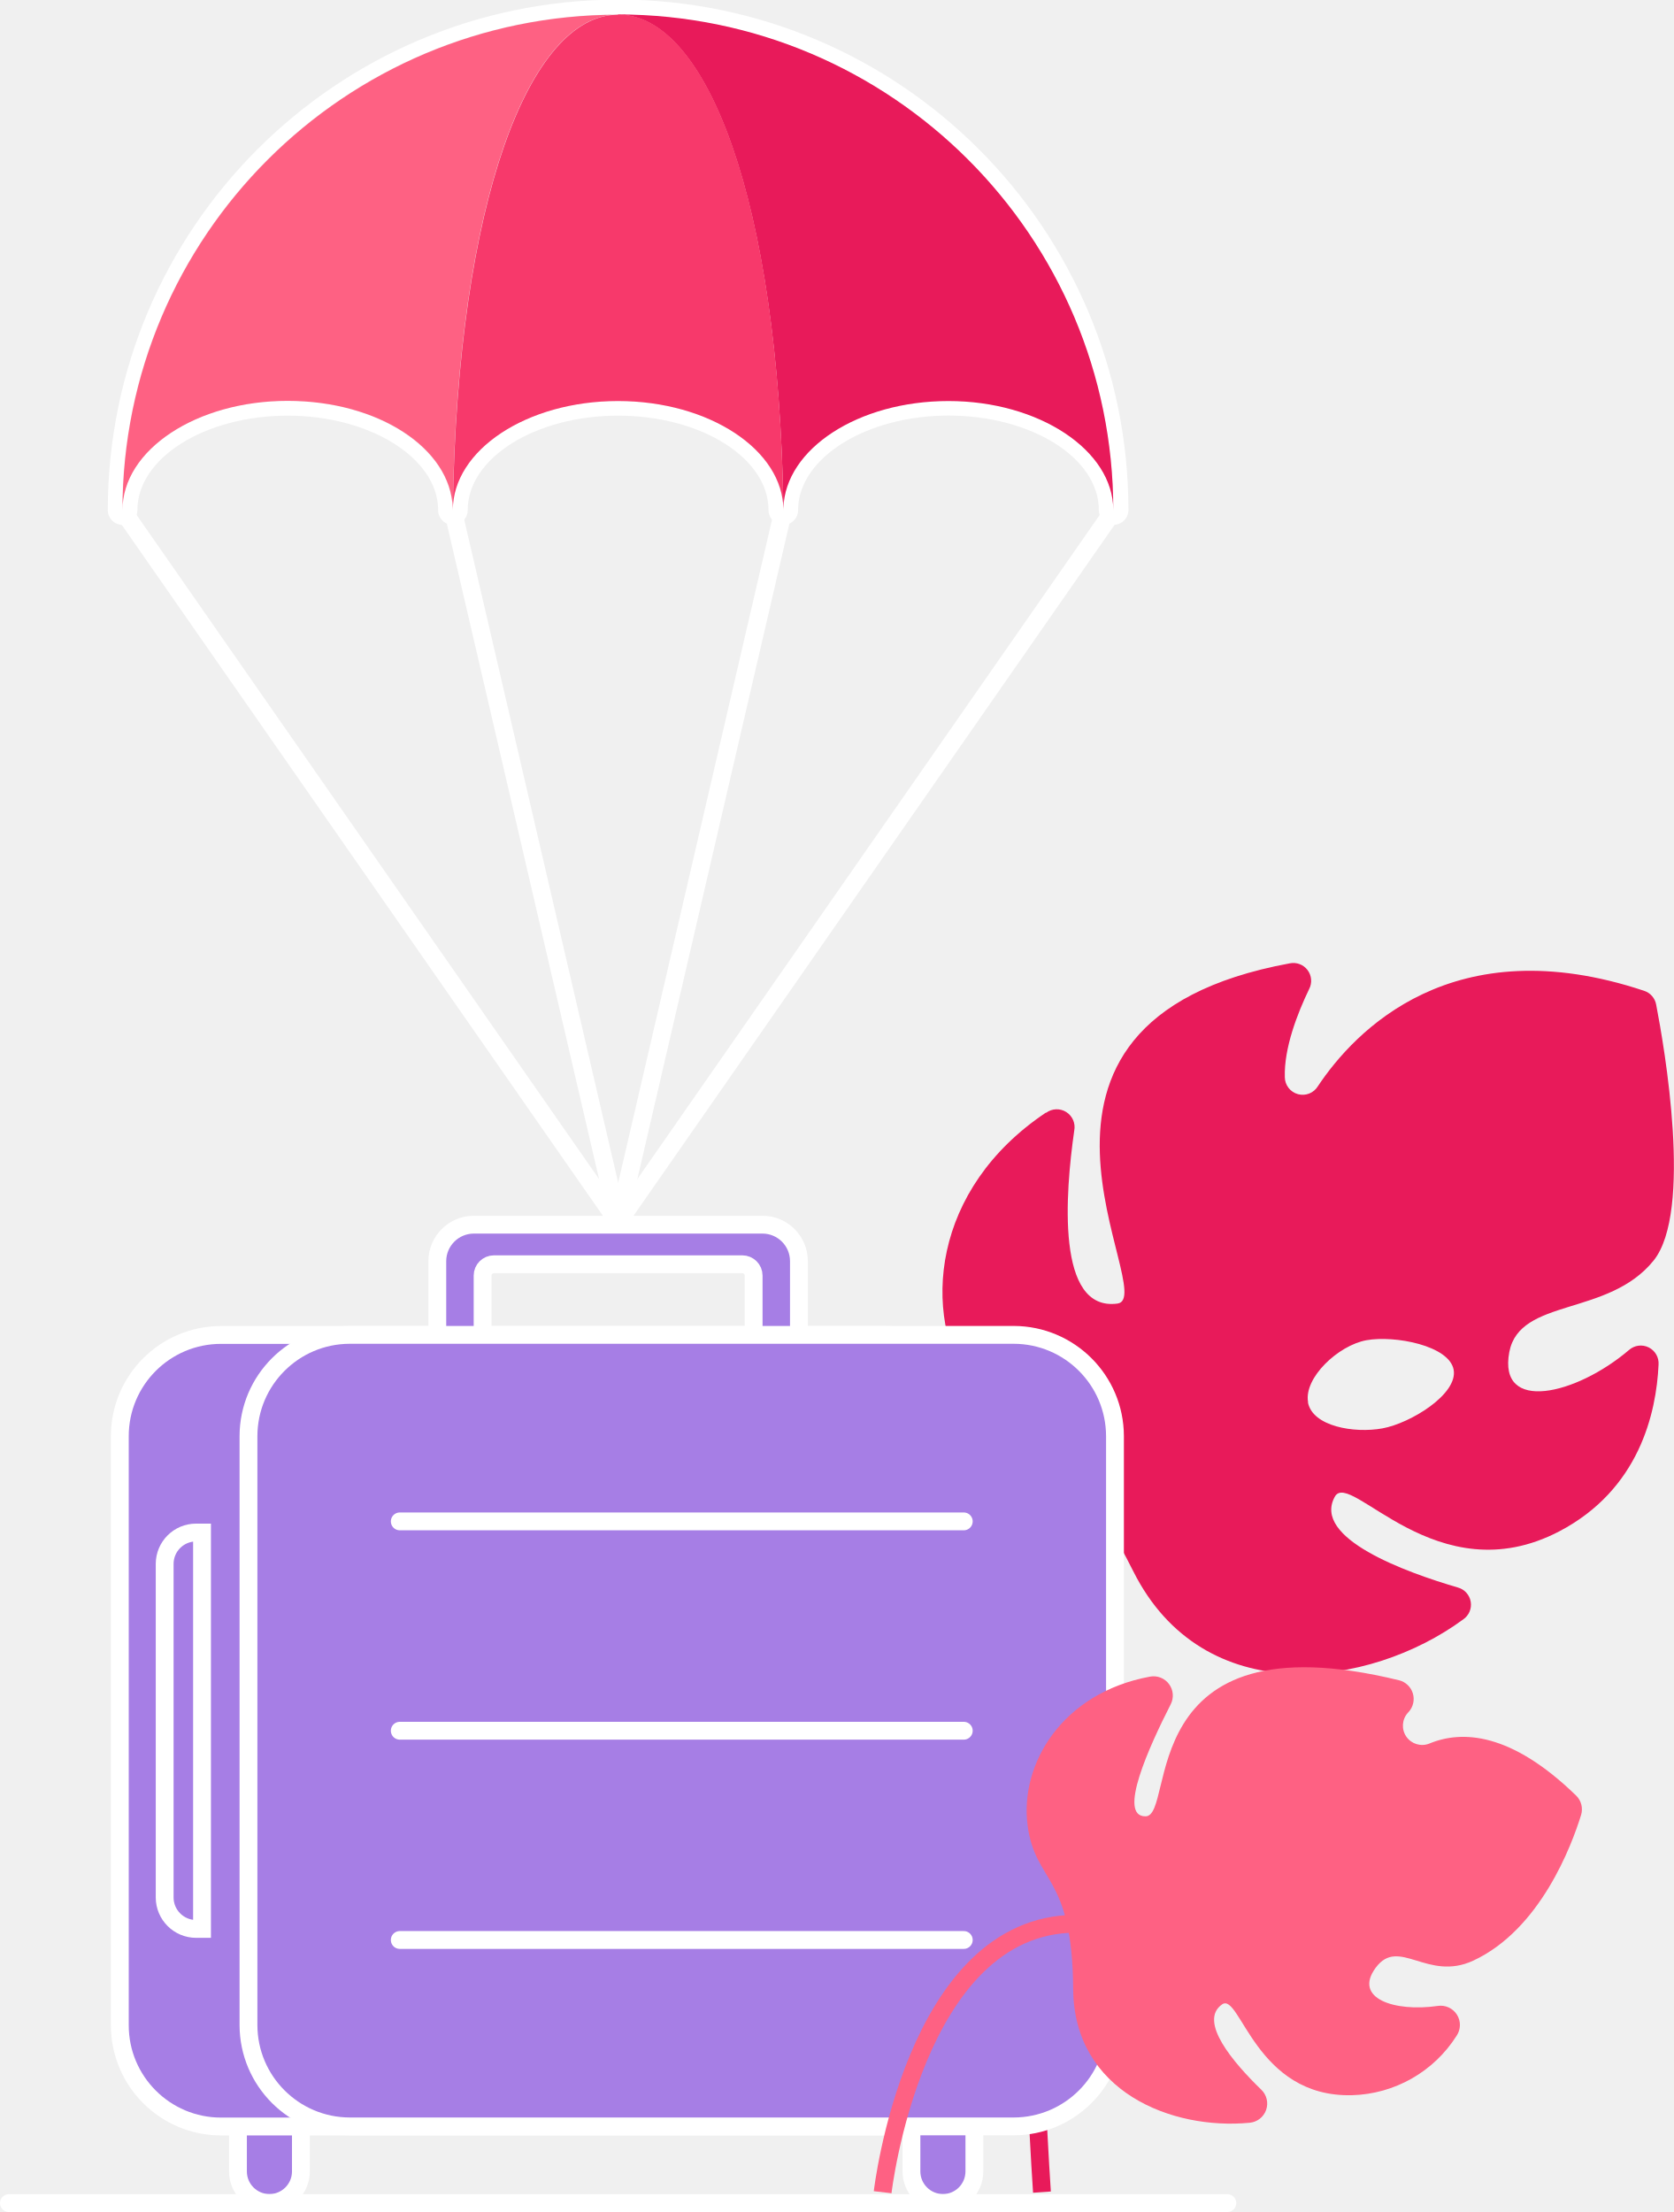
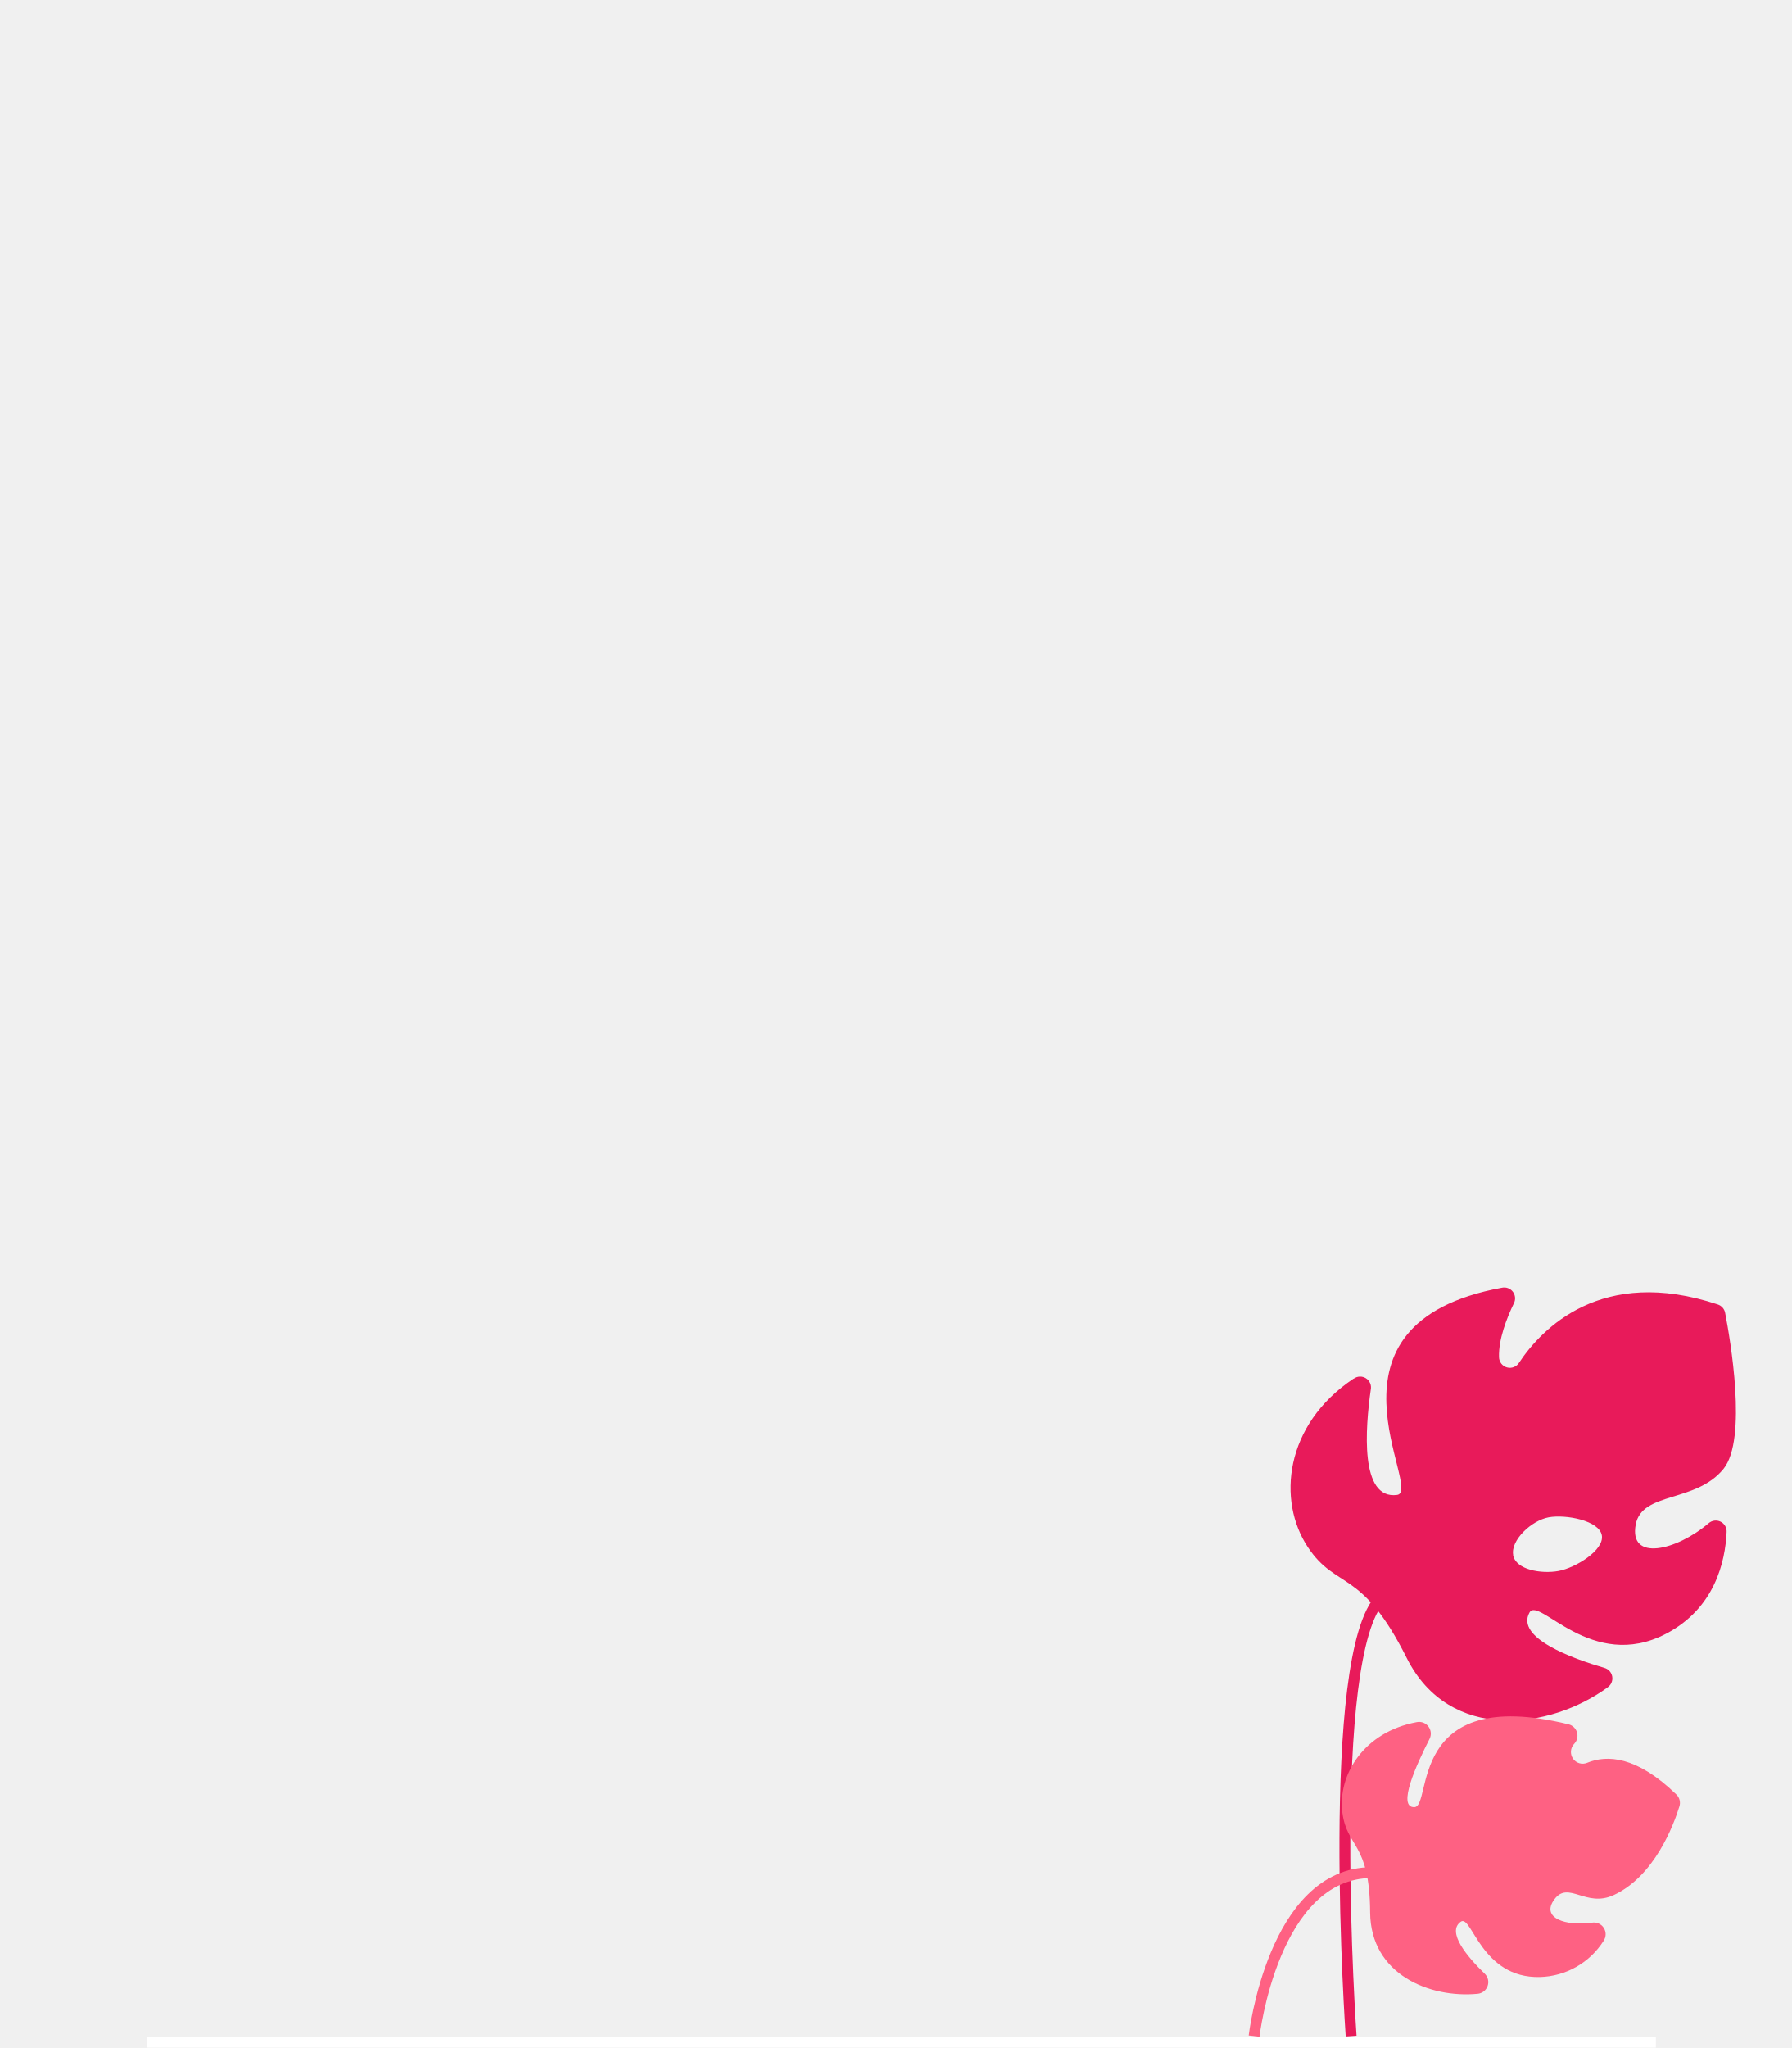
- <svg xmlns="http://www.w3.org/2000/svg" viewBox="0 0 187.75 248.1">
-   <path d="M263.47,206.6a2,2,0,0,1,3.15,2c-1,7-2.07,20.33,4.85,19.4,4.94-.66-16.65-31.53,19.32-38.16a2,2,0,0,1,2.18,2.88c-1.32,2.74-2.83,6.62-2.73,9.9a2,2,0,0,0,3.71,1c4.1-6.15,15.1-17.86,36.59-10.7a2,2,0,0,1,1.35,1.54c0.93,4.8,4.13,23.24-.29,28.72-5.09,6.31-15,4.14-16.18,10.25-1.3,6.91,7.51,4.82,13.42-.22a2,2,0,0,1,3.32,1.64c-0.25,5.45-2.18,14-11.12,18.69-13.78,7.21-23.48-7-25.19-3.88-2.59,4.66,7.94,8.47,13.78,10.18a2,2,0,0,1,.61,3.59c-10.52,7.74-29.13,10.28-37-5.41-8.3-16.59-12.93-12.49-18.19-20.38-5.71-8.57-4.33-22.54,8.38-31.05m29.4,32.47c0.5,2.73,5.2,3.51,8.35,2.94s8.47-3.83,8-6.56-6.62-3.9-9.78-3.33-7.05,4.22-6.55,6.95" transform="translate(-146.13 -81.79)" fill="#e81a5a" />
-   <path d="M263,327.66s-4.91-70.27,5.54-80.72" transform="translate(-146.13 -81.79)" fill="none" stroke="#e81a5a" stroke-miterlimit="10" stroke-width="2" />
-   <path d="M251.89,328.88a3.54,3.54,0,0,0,3.53-3.53v-5.07a3.53,3.53,0,1,0-7.06,0v5.07a3.55,3.55,0,0,0,3.53,3.53" transform="translate(-146.13 -81.79)" fill="#a67ee5" />
-   <path d="M251.89,328.88a3.54,3.54,0,0,0,3.53-3.53v-5.07a3.53,3.53,0,1,0-7.06,0v5.07A3.55,3.55,0,0,0,251.89,328.88Z" transform="translate(-146.13 -81.79)" fill="none" stroke="#fff" stroke-miterlimit="10" stroke-width="2" />
-   <path d="M176.35,328.88a3.54,3.54,0,0,0,3.53-3.53v-5.07a3.53,3.53,0,1,0-7.06,0v5.07a3.54,3.54,0,0,0,3.53,3.53" transform="translate(-146.13 -81.79)" fill="#a67ee5" />
-   <path d="M176.35,328.88a3.54,3.54,0,0,0,3.53-3.53v-5.07a3.53,3.53,0,1,0-7.06,0v5.07A3.54,3.54,0,0,0,176.35,328.88Z" transform="translate(-146.13 -81.79)" fill="none" stroke="#fff" stroke-miterlimit="10" stroke-width="2" />
-   <path d="M170.92,320.29h74.5a11.38,11.38,0,0,0,11.35-11.35V242.86a11.38,11.38,0,0,0-11.35-11.35h-74.5a11.38,11.38,0,0,0-11.35,11.35v66.08a11.38,11.38,0,0,0,11.35,11.35" transform="translate(-146.13 -81.79)" fill="#a67ee5" />
-   <rect x="13.44" y="149.73" width="97.2" height="88.78" rx="11.35" ry="11.35" fill="none" stroke="#fff" stroke-miterlimit="10" stroke-width="2" />
-   <path d="M199.26,219.15h32.4a4.09,4.09,0,0,1,4.08,4.08v16a1.19,1.19,0,0,1-1.19,1.19h-2.7a1.19,1.19,0,0,1-1.19-1.19V224.86a1.27,1.27,0,0,0-1.27-1.27H201.53a1.27,1.27,0,0,0-1.27,1.27v14.38a1.19,1.19,0,0,1-1.19,1.19h-2.7a1.19,1.19,0,0,1-1.19-1.19v-16a4.1,4.1,0,0,1,4.09-4.08" transform="translate(-146.13 -81.79)" fill="#a67ee5" />
-   <path d="M199.26,219.15h32.4a4.09,4.09,0,0,1,4.08,4.08v16a1.19,1.19,0,0,1-1.19,1.19h-2.7a1.19,1.19,0,0,1-1.19-1.19V224.86a1.27,1.27,0,0,0-1.27-1.27H201.53a1.27,1.27,0,0,0-1.27,1.27v14.38a1.19,1.19,0,0,1-1.19,1.19h-2.7a1.19,1.19,0,0,1-1.19-1.19v-16A4.1,4.1,0,0,1,199.26,219.15Z" transform="translate(-146.13 -81.79)" fill="none" stroke="#fff" stroke-miterlimit="10" stroke-width="2" />
-   <path d="M185.34,320.29h74.5a11.38,11.38,0,0,0,11.35-11.35V242.86a11.38,11.38,0,0,0-11.35-11.35h-74.5A11.38,11.38,0,0,0,174,242.86v66.08a11.39,11.39,0,0,0,11.35,11.35" transform="translate(-146.13 -81.79)" fill="#a67ee5" />
-   <path d="M185.34,320.29h74.5a11.38,11.38,0,0,0,11.35-11.35V242.86a11.38,11.38,0,0,0-11.35-11.35h-74.5A11.38,11.38,0,0,0,174,242.86v66.08A11.39,11.39,0,0,0,185.34,320.29Z" transform="translate(-146.13 -81.79)" fill="none" stroke="#fff" stroke-miterlimit="10" stroke-width="2" />
-   <line x1="108.1" y1="170.64" x2="44.84" y2="170.64" fill="none" stroke="#fff" stroke-linecap="round" stroke-miterlimit="10" stroke-width="2" />
-   <line x1="108.1" y1="194.12" x2="44.84" y2="194.12" fill="none" stroke="#fff" stroke-linecap="round" stroke-miterlimit="10" stroke-width="2" />
-   <line x1="108.1" y1="217.59" x2="44.84" y2="217.59" fill="none" stroke="#fff" stroke-linecap="round" stroke-miterlimit="10" stroke-width="2" />
-   <path d="M168.12,253.68h0.67v44.46h-0.67a3.53,3.53,0,0,1-3.52-3.51V257.2a3.52,3.52,0,0,1,3.52-3.52" transform="translate(-146.13 -81.79)" fill="#a67ee5" />
-   <path d="M168.12,253.68h0.67v44.46h-0.67a3.53,3.53,0,0,1-3.52-3.51V257.2A3.52,3.52,0,0,1,168.12,253.68Z" transform="translate(-146.13 -81.79)" fill="none" stroke="#fff" stroke-miterlimit="10" stroke-width="2" />
-   <line x1="69.34" y1="137.08" x2="13.75" y2="57.25" fill="none" stroke="#fff" stroke-linecap="round" stroke-linejoin="round" stroke-width="2" />
-   <line x1="69.34" y1="137.08" x2="50.8" y2="57.25" fill="none" stroke="#fff" stroke-linecap="round" stroke-linejoin="round" stroke-width="2" />
-   <line x1="87.86" y1="57.25" x2="69.34" y2="137.08" fill="none" stroke="#fff" stroke-linecap="round" stroke-linejoin="round" stroke-width="2" />
-   <line x1="124.92" y1="57.25" x2="69.34" y2="137.08" fill="none" stroke="#fff" stroke-linecap="round" stroke-linejoin="round" stroke-width="2" />
-   <path d="M215.46,83.44A55.58,55.58,0,0,1,271,139c0-6.76-8.3-12.25-18.53-12.25s-18.31,5.35-18.52,12c0,0.08,0,.17,0,0.26,0-6.76-8.3-12.25-18.53-12.25s-18.54,5.49-18.54,12.25c0-.09,0-0.17,0-0.26-0.22-6.64-8.42-12-18.52-12s-18.52,5.49-18.52,12.25a55.58,55.58,0,0,1,55.59-55.59m0-1.66A57.31,57.31,0,0,0,158.22,139a1.66,1.66,0,1,0,3.32,0c0-5.84,7.57-10.59,16.87-10.59,9.11,0,16.68,4.66,16.86,10.38V139a1.66,1.66,0,0,0,3.32,0c0-5.84,7.57-10.59,16.87-10.59s16.87,4.75,16.87,10.59a1.66,1.66,0,0,0,3.32,0v-0.21c0.18-5.73,7.74-10.39,16.86-10.39,9.3,0,16.87,4.75,16.87,10.59a1.66,1.66,0,1,0,3.32,0,57.3,57.3,0,0,0-57.23-57.25" transform="translate(-146.13 -81.79)" fill="#fff" />
-   <path d="M215.46,83.44c9.92,0,18,20.9,18.54,55.33,0.21-6.65,8.41-12,18.52-12S271,132.27,271,139a55.59,55.59,0,0,0-55.59-55.59" transform="translate(-146.13 -81.79)" fill="#e81a5a" />
-   <path d="M215.45,83.44A55.58,55.58,0,0,0,159.87,139c0-6.76,8.3-12.25,18.52-12.25s18.3,5.35,18.52,12c0.52-34.43,8.61-55.32,18.53-55.32" transform="translate(-146.13 -81.79)" fill="#fe6183" />
-   <path d="M215.46,83.44c-9.93,0-18,20.9-18.54,55.32,0,0.09,0,.17,0,0.26,0-6.76,8.3-12.25,18.53-12.25S234,132.27,234,139c0-.09,0-0.17,0-0.26-0.51-34.43-8.6-55.33-18.52-55.33" transform="translate(-146.13 -81.79)" fill="#f7396b" />
-   <path d="M322.92,283.19a2.15,2.15,0,0,1,.55,2.17c-1.06,3.43-4.58,12.85-12.1,16.34-5.14,2.38-8.33-2.7-10.92.77s2.1,5,6.92,4.31a2.16,2.16,0,0,1,2.14,3.34,14.34,14.34,0,0,1-11.73,6.67c-10.84.27-12.55-11.58-14.57-10.19-2.72,1.89,1.27,6.55,4.39,9.57a2.16,2.16,0,0,1-1.3,3.71c-8.76.84-19.72-3.51-19.8-15-0.08-12.94-4.25-11.8-5.11-18.35-0.91-6.88,3.88-14.88,13.74-16.69a2.16,2.16,0,0,1,2.31,3.11c-2.41,4.73-6,12.6-2.82,12.56,3.46,0-1.58-22.58,28.43-15.26a2.16,2.16,0,0,1,1.09,3.54l-0.1.11a2.16,2.16,0,0,0,2.41,3.45c3.66-1.52,9.16-1.27,16.47,5.84" transform="translate(-146.13 -81.79)" fill="#fe6183" />
-   <path d="M245.13,327.67s3.48-30.11,21.7-30.11" transform="translate(-146.13 -81.79)" fill="none" stroke="#fe6183" stroke-miterlimit="10" stroke-width="2" />
-   <line x1="1" y1="247.1" x2="137.66" y2="247.1" fill="none" stroke="#fff" stroke-linecap="round" stroke-miterlimit="10" stroke-width="2" />
+ <svg xmlns="http://www.w3.org/2000/svg" width="350" height="400" viewBox="0 0 330 175" fill="none">
+   <defs>
+     <path id="moveSuitcase" d="M157.174 49.082C181.364 39.842 186.974 33.242 186.594 28.642C185.354 13.512 116.904 -10.138 74.174 22.082C71.244 24.292 42.514 46.602 45.174 76.082C48.714 115.262 105.004 137.232 120.874 143.432C174.524 164.372 215.304 152.222 222.654 170.612C225.544 177.862 223.434 190.302 201.174 213.082" fill="none" stroke="#000" stroke-miterlimit="10" />
+   </defs>
+   <g id="leaf1">
+     <path style="transform-origin: 75% 100%" d="M249.34 152.82C249.665 152.58 250.054 152.444 250.458 152.43C250.861 152.415 251.26 152.524 251.601 152.74C251.942 152.956 252.209 153.271 252.368 153.642C252.526 154.013 252.569 154.424 252.49 154.82C251.49 161.82 250.42 175.15 257.34 174.22C262.28 173.56 240.69 142.69 276.66 136.06C277.032 135.982 277.418 136.011 277.773 136.145C278.129 136.278 278.439 136.51 278.667 136.813C278.896 137.116 279.034 137.478 279.064 137.856C279.095 138.235 279.017 138.614 278.84 138.95C277.52 141.69 276.01 145.56 276.11 148.85C276.118 149.283 276.266 149.702 276.533 150.044C276.8 150.386 277.171 150.632 277.589 150.744C278.008 150.857 278.452 150.831 278.854 150.67C279.256 150.508 279.595 150.221 279.82 149.85C283.92 143.7 294.92 131.99 316.41 139.15C316.753 139.261 317.059 139.463 317.297 139.734C317.535 140.005 317.695 140.335 317.76 140.69C318.69 145.49 321.89 163.93 317.47 169.41C312.38 175.72 302.47 173.55 301.29 179.66C299.99 186.57 308.8 184.48 314.71 179.44C315.008 179.177 315.377 179.008 315.77 178.956C316.164 178.903 316.565 178.969 316.921 179.145C317.277 179.321 317.573 179.599 317.77 179.943C317.968 180.288 318.058 180.684 318.03 181.08C317.78 186.53 315.85 195.08 306.91 199.77C293.13 206.98 283.43 192.77 281.72 195.89C279.13 200.55 289.66 204.36 295.5 206.07C295.871 206.168 296.206 206.371 296.465 206.654C296.725 206.938 296.896 207.29 296.961 207.669C297.025 208.047 296.979 208.436 296.828 208.789C296.677 209.143 296.428 209.445 296.11 209.66C285.59 217.4 266.98 219.94 259.11 204.25C250.81 187.66 246.18 191.76 240.92 183.87C235.21 175.3 236.59 161.33 249.3 152.82H249.34ZM278.7 185.29C279.2 188.02 283.9 188.8 287.05 188.23C290.2 187.66 295.52 184.4 295.05 181.67C294.58 178.94 288.43 177.77 285.27 178.34C282.11 178.91 278.22 182.56 278.72 185.29" fill="#E81A5A">
+       <animateTransform attributeName="transform" type="rotate" values="0; -3; 2; -1; 1; 0" keySplines=".19,.88,.68,.96;                     .19,.88,.68,.96;                     .19,.88,.68,.96;                     .19,.88,.68,.96;                     .19,.88,.68,.96" dur="3s" repeatCount="indefinite" />
+     </path>
+     <path d="M248.87 273.88C248.87 273.88 243.96 203.61 254.41 193.16" stroke="#E81A5A" stroke-width="2" stroke-miterlimit="10" />
+   </g>
+   <g id="clouds" style="opacity: 0" transform="translate(50, 0)">
+     <path d="M51.31 23.72H91.08" stroke="white" stroke-width="2" stroke-miterlimit="10" stroke-linecap="round" />
+     <path d="M71.09 13.45H43.73C43.73 10.161 42.424 7.007 40.098 4.682C37.773 2.356 34.619 1.05 31.33 1.05C28.041 1.05 24.887 2.356 22.562 4.682C20.236 7.007 18.93 10.161 18.93 13.45H1" stroke="white" stroke-width="2" stroke-miterlimit="10" stroke-linecap="round" />
+     <path d="M79.35 13.45H101.55" stroke="white" stroke-width="2" stroke-miterlimit="10" stroke-linecap="round" />
+     <path d="M258 91.28H297.78" stroke="white" stroke-width="2" stroke-miterlimit="10" stroke-linecap="round" />
+     <path d="M286.05 81H308.25" stroke="white" stroke-width="2" stroke-miterlimit="10" stroke-linecap="round" />
+     <path d="M221.64 65H202.19C202.068 56.896 199.175 49.078 193.994 42.846C188.812 36.614 181.654 32.344 173.708 30.744C165.763 29.144 157.51 30.312 150.32 34.054C143.131 37.795 137.439 43.885 134.19 51.31C130.247 49.121 125.809 47.982 121.3 48C115.938 48.018 110.705 49.649 106.282 52.681C101.859 55.713 98.451 60.005 96.5 65H81.35C78.565 65 75.894 66.106 73.925 68.075C71.956 70.044 70.85 72.715 70.85 75.5C70.85 78.285 71.956 80.956 73.925 82.925C75.894 84.894 78.565 86 81.35 86H221.65C224.435 86 227.105 84.894 229.075 82.925C231.044 80.956 232.15 78.285 232.15 75.5C232.15 72.715 231.044 70.044 229.075 68.075C227.105 66.106 224.435 65 221.65 65" fill="white" />
+     <animate attributeType="CSS" attributeName="opacity" to="1" dur="0.5s" begin="4.3s" fill="freeze" />
+     <animateTransform id="translateClouds" attributeName="transform" type="translate" to="0,0" dur="0.3s" begin="4.2s" fill="freeze" />
+     <animateTransform id="cloudsTranslateToTop" attributeName="transform" type="translate" to="0,-100" dur="0.5s" begin="moveSuitCase.begin + 0.6s" fill="freeze" />
+     <animate attributeType="CSS" attributeName="opacity" to="0" dur="0.1s" begin="cloudsTranslateToTop.begin + 0.1s" fill="freeze" />
+   </g>
+   <g id="suitcase" transform="scale(0,0)">
+     <g transform="translate(-70,-185)">
+       <path d="M105.76 247.09C106.695 247.087 107.592 246.715 108.253 246.053C108.915 245.392 109.287 244.495 109.29 243.56V238.49C109.29 237.554 108.918 236.656 108.256 235.994C107.594 235.332 106.696 234.96 105.76 234.96C104.824 234.96 103.926 235.332 103.264 235.994C102.602 236.656 102.23 237.554 102.23 238.49V243.56C102.235 244.495 102.609 245.389 103.27 246.05C103.931 246.711 104.825 247.085 105.76 247.09Z" fill="#A67EE5" />
+       <path d="M105.76 247.09C106.695 247.087 107.592 246.715 108.253 246.053C108.915 245.392 109.287 244.495 109.29 243.56V238.49C109.29 237.554 108.918 236.656 108.256 235.994C107.594 235.332 106.696 234.96 105.76 234.96C104.824 234.96 103.926 235.332 103.264 235.994C102.602 236.656 102.23 237.554 102.23 238.49V243.56C102.235 244.495 102.609 245.389 103.27 246.05C103.931 246.711 104.825 247.085 105.76 247.09V247.09Z" stroke="white" stroke-width="2" stroke-miterlimit="10" />
+       <path d="M30.22 247.09C31.155 247.087 32.052 246.715 32.713 246.053C33.375 245.392 33.747 244.495 33.75 243.56V238.49C33.75 237.554 33.378 236.656 32.716 235.994C32.054 235.332 31.156 234.96 30.22 234.96C29.284 234.96 28.386 235.332 27.724 235.994C27.062 236.656 26.69 237.554 26.69 238.49V243.56C26.693 244.495 27.065 245.392 27.727 246.053C28.388 246.715 29.285 247.087 30.22 247.09Z" fill="#A67EE5" />
+       <path d="M30.22 247.09C31.155 247.087 32.052 246.715 32.713 246.053C33.375 245.392 33.747 244.495 33.75 243.56V238.49C33.75 237.554 33.378 236.656 32.716 235.994C32.054 235.332 31.156 234.96 30.22 234.96C29.284 234.96 28.386 235.332 27.724 235.994C27.062 236.656 26.69 237.554 26.69 238.49V243.56C26.693 244.495 27.065 245.392 27.727 246.053C28.388 246.715 29.285 247.087 30.22 247.09V247.09Z" stroke="white" stroke-width="2" stroke-miterlimit="10" />
+       <path d="M24.79 238.5H99.29C102.298 238.492 105.18 237.294 107.307 235.167C109.434 233.04 110.632 230.158 110.64 227.15V161.07C110.632 158.062 109.434 155.18 107.307 153.053C105.18 150.926 102.298 149.728 99.29 149.72H24.79C21.782 149.728 18.9 150.926 16.773 153.053C14.646 155.18 13.448 158.062 13.44 161.07V227.15C13.448 230.158 14.646 233.04 16.773 235.167C18.9 237.294 21.782 238.492 24.79 238.5Z" fill="#A67EE5" />
+       <path d="M99.29 149.73H24.79C18.522 149.73 13.44 154.812 13.44 161.08V227.16C13.44 233.428 18.522 238.51 24.79 238.51H99.29C105.558 238.51 110.64 233.428 110.64 227.16V161.08C110.64 154.812 105.558 149.73 99.29 149.73Z" stroke="white" stroke-width="2" stroke-miterlimit="10" />
+       <path d="M53.13 137.36H85.53C86.611 137.363 87.647 137.793 88.412 138.558C89.177 139.322 89.607 140.359 89.61 141.44V157.44C89.61 157.756 89.485 158.058 89.261 158.281C89.038 158.505 88.736 158.63 88.42 158.63H85.72C85.404 158.63 85.102 158.505 84.879 158.281C84.655 158.058 84.53 157.756 84.53 157.44V143.07C84.53 142.733 84.396 142.41 84.158 142.172C83.92 141.934 83.597 141.8 83.26 141.8H55.4C55.063 141.8 54.74 141.934 54.502 142.172C54.264 142.41 54.13 142.733 54.13 143.07V157.45C54.13 157.766 54.005 158.068 53.781 158.291C53.558 158.515 53.256 158.64 52.94 158.64H50.24C49.924 158.64 49.622 158.515 49.398 158.291C49.175 158.068 49.05 157.766 49.05 157.45V141.45C49.055 140.368 49.488 139.332 50.254 138.567C51.02 137.803 52.058 137.373 53.14 137.37" fill="#A67EE5" />
+       <path d="M53.13 137.36H85.53C86.611 137.363 87.647 137.793 88.412 138.558C89.177 139.322 89.607 140.359 89.61 141.44V157.44C89.61 157.756 89.485 158.058 89.261 158.281C89.038 158.505 88.736 158.63 88.42 158.63H85.72C85.404 158.63 85.102 158.505 84.879 158.281C84.655 158.058 84.53 157.756 84.53 157.44V143.07C84.53 142.733 84.396 142.41 84.158 142.172C83.92 141.934 83.597 141.8 83.26 141.8H55.4C55.063 141.8 54.74 141.934 54.502 142.172C54.264 142.41 54.13 142.733 54.13 143.07V157.45C54.13 157.766 54.005 158.068 53.781 158.291C53.558 158.515 53.256 158.64 52.94 158.64H50.24C49.924 158.64 49.622 158.515 49.398 158.291C49.175 158.068 49.05 157.766 49.05 157.45V141.45C49.053 140.368 49.483 139.331 50.247 138.564C51.012 137.798 52.048 137.365 53.13 137.36Z" stroke="white" stroke-width="2" stroke-miterlimit="10" />
+       <path d="M39.21 238.5H113.71C116.718 238.492 119.6 237.294 121.727 235.167C123.854 233.04 125.052 230.158 125.06 227.15V161.07C125.052 158.062 123.854 155.18 121.727 153.053C119.6 150.926 116.718 149.728 113.71 149.72H39.21C36.204 149.731 33.324 150.93 31.2 153.057C29.075 155.183 27.878 158.064 27.87 161.07V227.15C27.881 230.157 29.08 233.038 31.206 235.164C33.332 237.29 36.213 238.489 39.22 238.5" fill="#A67EE5" />
+       <path d="M39.21 238.5H113.71C116.718 238.492 119.6 237.294 121.727 235.167C123.854 233.04 125.052 230.158 125.06 227.15V161.07C125.052 158.062 123.854 155.18 121.727 153.053C119.6 150.926 116.718 149.728 113.71 149.72H39.21C36.204 149.731 33.324 150.93 31.2 153.057C29.075 155.183 27.878 158.064 27.87 161.07V227.15C27.881 230.155 29.078 233.035 31.202 235.161C33.327 237.286 36.205 238.487 39.21 238.5V238.5Z" stroke="white" stroke-width="2" stroke-miterlimit="10" />
+       <path d="M108.1 170.64H44.84" stroke="white" stroke-width="2" stroke-miterlimit="10" stroke-linecap="round" />
+       <path d="M108.1 194.12H44.84" stroke="white" stroke-width="2" stroke-miterlimit="10" stroke-linecap="round" />
+       <path d="M108.1 217.59H44.84" stroke="white" stroke-width="2" stroke-miterlimit="10" stroke-linecap="round" />
+       <path d="M21.99 171.89H22.66V216.35H21.99C21.059 216.347 20.167 215.977 19.507 215.32C18.848 214.662 18.475 213.771 18.47 212.84V175.41C18.47 174.948 18.561 174.49 18.738 174.063C18.915 173.636 19.174 173.248 19.501 172.921C19.828 172.594 20.216 172.335 20.643 172.158C21.07 171.981 21.528 171.89 21.99 171.89Z" fill="#A67EE5" />
+       <path d="M21.99 171.89H22.66V216.35H21.99C21.059 216.347 20.167 215.977 19.507 215.32C18.848 214.662 18.475 213.771 18.47 212.84V175.41C18.47 174.476 18.841 173.581 19.501 172.921C20.161 172.261 21.056 171.89 21.99 171.89V171.89Z" stroke="white" stroke-width="2" stroke-miterlimit="10" />
+     </g>
+     <g transform="translate(-70,-185)">
+       <path d="M69.34 137.08L13.75 57.25" stroke="white" stroke-width="2" stroke-linecap="round" stroke-linejoin="round" />
+       <path d="M69.34 137.08L50.8 57.25" stroke="white" stroke-width="2" stroke-linecap="round" stroke-linejoin="round" />
+       <path d="M87.86 57.25L69.34 137.08" stroke="white" stroke-width="2" stroke-linecap="round" stroke-linejoin="round" />
+       <path d="M124.92 57.25L69.34 137.08" stroke="white" stroke-width="2" stroke-linecap="round" stroke-linejoin="round" />
+       <path d="M69.33 1.65C84.06 1.661 98.184 7.518 108.598 17.936C119.012 28.354 124.865 42.48 124.87 57.21C124.87 50.45 116.57 44.96 106.34 44.96C96.11 44.96 88.03 50.31 87.82 56.96C87.82 57.04 87.82 57.13 87.82 57.22C87.82 50.46 79.52 44.97 69.29 44.97C59.06 44.97 50.75 50.46 50.75 57.22C50.75 57.13 50.75 57.05 50.75 56.96C50.53 50.32 42.33 44.96 32.23 44.96C22.13 44.96 13.71 50.45 13.71 57.21C13.709 49.91 15.146 42.68 17.939 35.935C20.732 29.19 24.827 23.061 29.989 17.899C35.151 12.737 41.28 8.642 48.025 5.849C54.77 3.056 61.999 1.619 69.3 1.62L69.33 1.65ZM69.3 -0.04C54.128 -0.014 39.586 6.028 28.861 16.76C18.137 27.492 12.106 42.038 12.09 57.21C12.09 57.428 12.133 57.644 12.216 57.845C12.3 58.047 12.422 58.23 12.576 58.384C12.73 58.538 12.913 58.66 13.115 58.744C13.316 58.827 13.532 58.87 13.75 58.87C13.968 58.87 14.184 58.827 14.385 58.744C14.587 58.66 14.77 58.538 14.924 58.384C15.078 58.23 15.2 58.047 15.284 57.845C15.367 57.644 15.41 57.428 15.41 57.21C15.41 51.37 22.98 46.62 32.28 46.62C41.39 46.62 48.96 51.28 49.14 57V57.21C49.14 57.65 49.315 58.072 49.626 58.384C49.938 58.695 50.36 58.87 50.8 58.87C51.24 58.87 51.663 58.695 51.974 58.384C52.285 58.072 52.46 57.65 52.46 57.21C52.46 51.37 60.03 46.62 69.33 46.62C78.63 46.62 86.2 51.37 86.2 57.21C86.2 57.65 86.375 58.072 86.686 58.384C86.998 58.695 87.42 58.87 87.86 58.87C88.3 58.87 88.722 58.695 89.034 58.384C89.345 58.072 89.52 57.65 89.52 57.21V57C89.7 51.27 97.26 46.61 106.38 46.61C115.68 46.61 123.25 51.36 123.25 57.2C123.25 57.64 123.425 58.062 123.736 58.374C124.048 58.685 124.47 58.86 124.91 58.86C125.35 58.86 125.773 58.685 126.084 58.374C126.395 58.062 126.57 57.64 126.57 57.2C126.557 42.024 120.524 27.473 109.794 16.74C99.065 6.007 84.516 -0.031 69.34 -0.05" fill="white" />
+       <path d="M69.33 1.65C79.25 1.65 87.33 22.55 87.87 56.98C88.08 50.33 96.28 44.98 106.39 44.98C116.5 44.98 124.87 50.48 124.87 57.21C124.87 42.467 119.013 28.327 108.588 17.902C98.163 7.477 84.023 1.62 69.28 1.62" fill="#E81A5A" />
+       <path d="M69.32 1.65C54.583 1.65 40.449 7.503 30.026 17.922C19.603 28.341 13.745 42.473 13.74 57.21C13.74 50.45 22.04 44.96 32.26 44.96C42.48 44.96 50.56 50.31 50.78 56.96C51.3 22.53 59.39 1.64 69.31 1.64" fill="#FE6183" />
+       <path d="M69.33 1.65C59.4 1.65 51.33 22.55 50.79 56.97C50.79 57.06 50.79 57.14 50.79 57.23C50.79 50.47 59.09 44.98 69.32 44.98C79.55 44.98 87.87 50.48 87.87 57.21C87.87 57.12 87.87 57.04 87.87 56.95C87.36 22.52 79.27 1.62 69.35 1.62" fill="#F7396B" />
+     </g>
+     <animateMotion id="moveSuitCase" dur="1.6s" fill="freeze" calcMode="linear" begin="translateClouds.begin + 1s">
+       <mpath href="#moveSuitcase" />
+     </animateMotion>
+     <animateTransform attributeName="transform" type="scale" values="0, 0;  0.3, 0.3; 0.5,0.5; 0.7,0.7; 1,1" dur="1.6s" begin="moveSuitCase.begin + 0.2s" fill="freeze" />
+     <animateTransform attributeName="transform" type="rotate" values="30; -30; 20; 18; -6.48; 0" keyTimes="0; .1; .4; .6; .8; 1" keySplines="0.33, 0, 0.67, 1;                   0.33, 0, 0.67, 1;                   0.33, 0, 0.67, 1;                   0.33, 0, 0.67, 1;                   0.17, 0, 0.83, 1;" dur="1.6s" additive="sum" begin="moveSuitCase.begin + 0.2s" />
+   </g>
+   <g id="leaf2" style="transform-origin: 75% 150%">
+     <path d="M308.79 229.4C309.073 229.676 309.274 230.024 309.371 230.407C309.468 230.79 309.458 231.193 309.34 231.57C308.28 235 304.76 244.42 297.24 247.91C292.11 250.29 288.91 245.21 286.32 248.68C283.73 252.15 288.42 253.68 293.24 252.99C293.656 252.922 294.083 252.977 294.469 253.149C294.854 253.32 295.181 253.601 295.408 253.956C295.636 254.311 295.755 254.726 295.75 255.147C295.744 255.569 295.616 255.98 295.38 256.33C294.122 258.319 292.394 259.968 290.349 261.131C288.303 262.294 286.002 262.936 283.65 263C272.81 263.27 271.1 251.42 269.08 252.81C266.36 254.7 270.35 259.36 273.47 262.38C273.769 262.667 273.979 263.034 274.076 263.437C274.172 263.84 274.15 264.262 274.013 264.653C273.876 265.044 273.63 265.388 273.303 265.642C272.976 265.897 272.583 266.053 272.17 266.09C263.41 266.93 252.45 262.58 252.37 251.09C252.29 238.15 248.12 239.29 247.26 232.74C246.35 225.86 251.14 217.86 261 216.05C261.397 215.978 261.805 216.018 262.18 216.166C262.555 216.314 262.881 216.563 263.122 216.887C263.362 217.211 263.507 217.595 263.54 217.997C263.574 218.398 263.494 218.801 263.31 219.16C260.9 223.89 257.31 231.76 260.49 231.72C263.95 231.72 258.91 209.14 288.92 216.46C289.282 216.549 289.615 216.731 289.886 216.987C290.157 217.243 290.357 217.565 290.467 217.921C290.577 218.278 290.592 218.657 290.512 219.021C290.432 219.385 290.259 219.722 290.01 220L289.91 220.11C289.583 220.473 289.389 220.935 289.359 221.422C289.329 221.91 289.465 222.392 289.744 222.793C290.024 223.193 290.43 223.486 290.898 223.626C291.366 223.765 291.867 223.742 292.32 223.56C295.98 222.04 301.48 222.29 308.79 229.4Z" fill="#FE6183" />
+     <path d="M231 273.88C231 273.88 234.48 243.77 252.7 243.77" stroke="#FE6183" stroke-width="2" stroke-miterlimit="10" />
+     <animateTransform attributeName="transform" type="rotate" values="0; 3; -2; 2; -1; 0" keySplines=".19,.88,.68,.96;                   .19,.88,.68,.96;                   .19,.88,.68,.96;                   .19,.88,.68,.96;                   .19,.88,.68,.96" repeatCount="indefinite" dur="3.3s" />
+   </g>
+   <path d="M27 275H305" stroke="white" stroke-width="2">
+     <animate attributeName="d" to="M133 275H270" dur="0.3s" begin="3.5s" fill="freeze" />
+   </path>
</svg>
